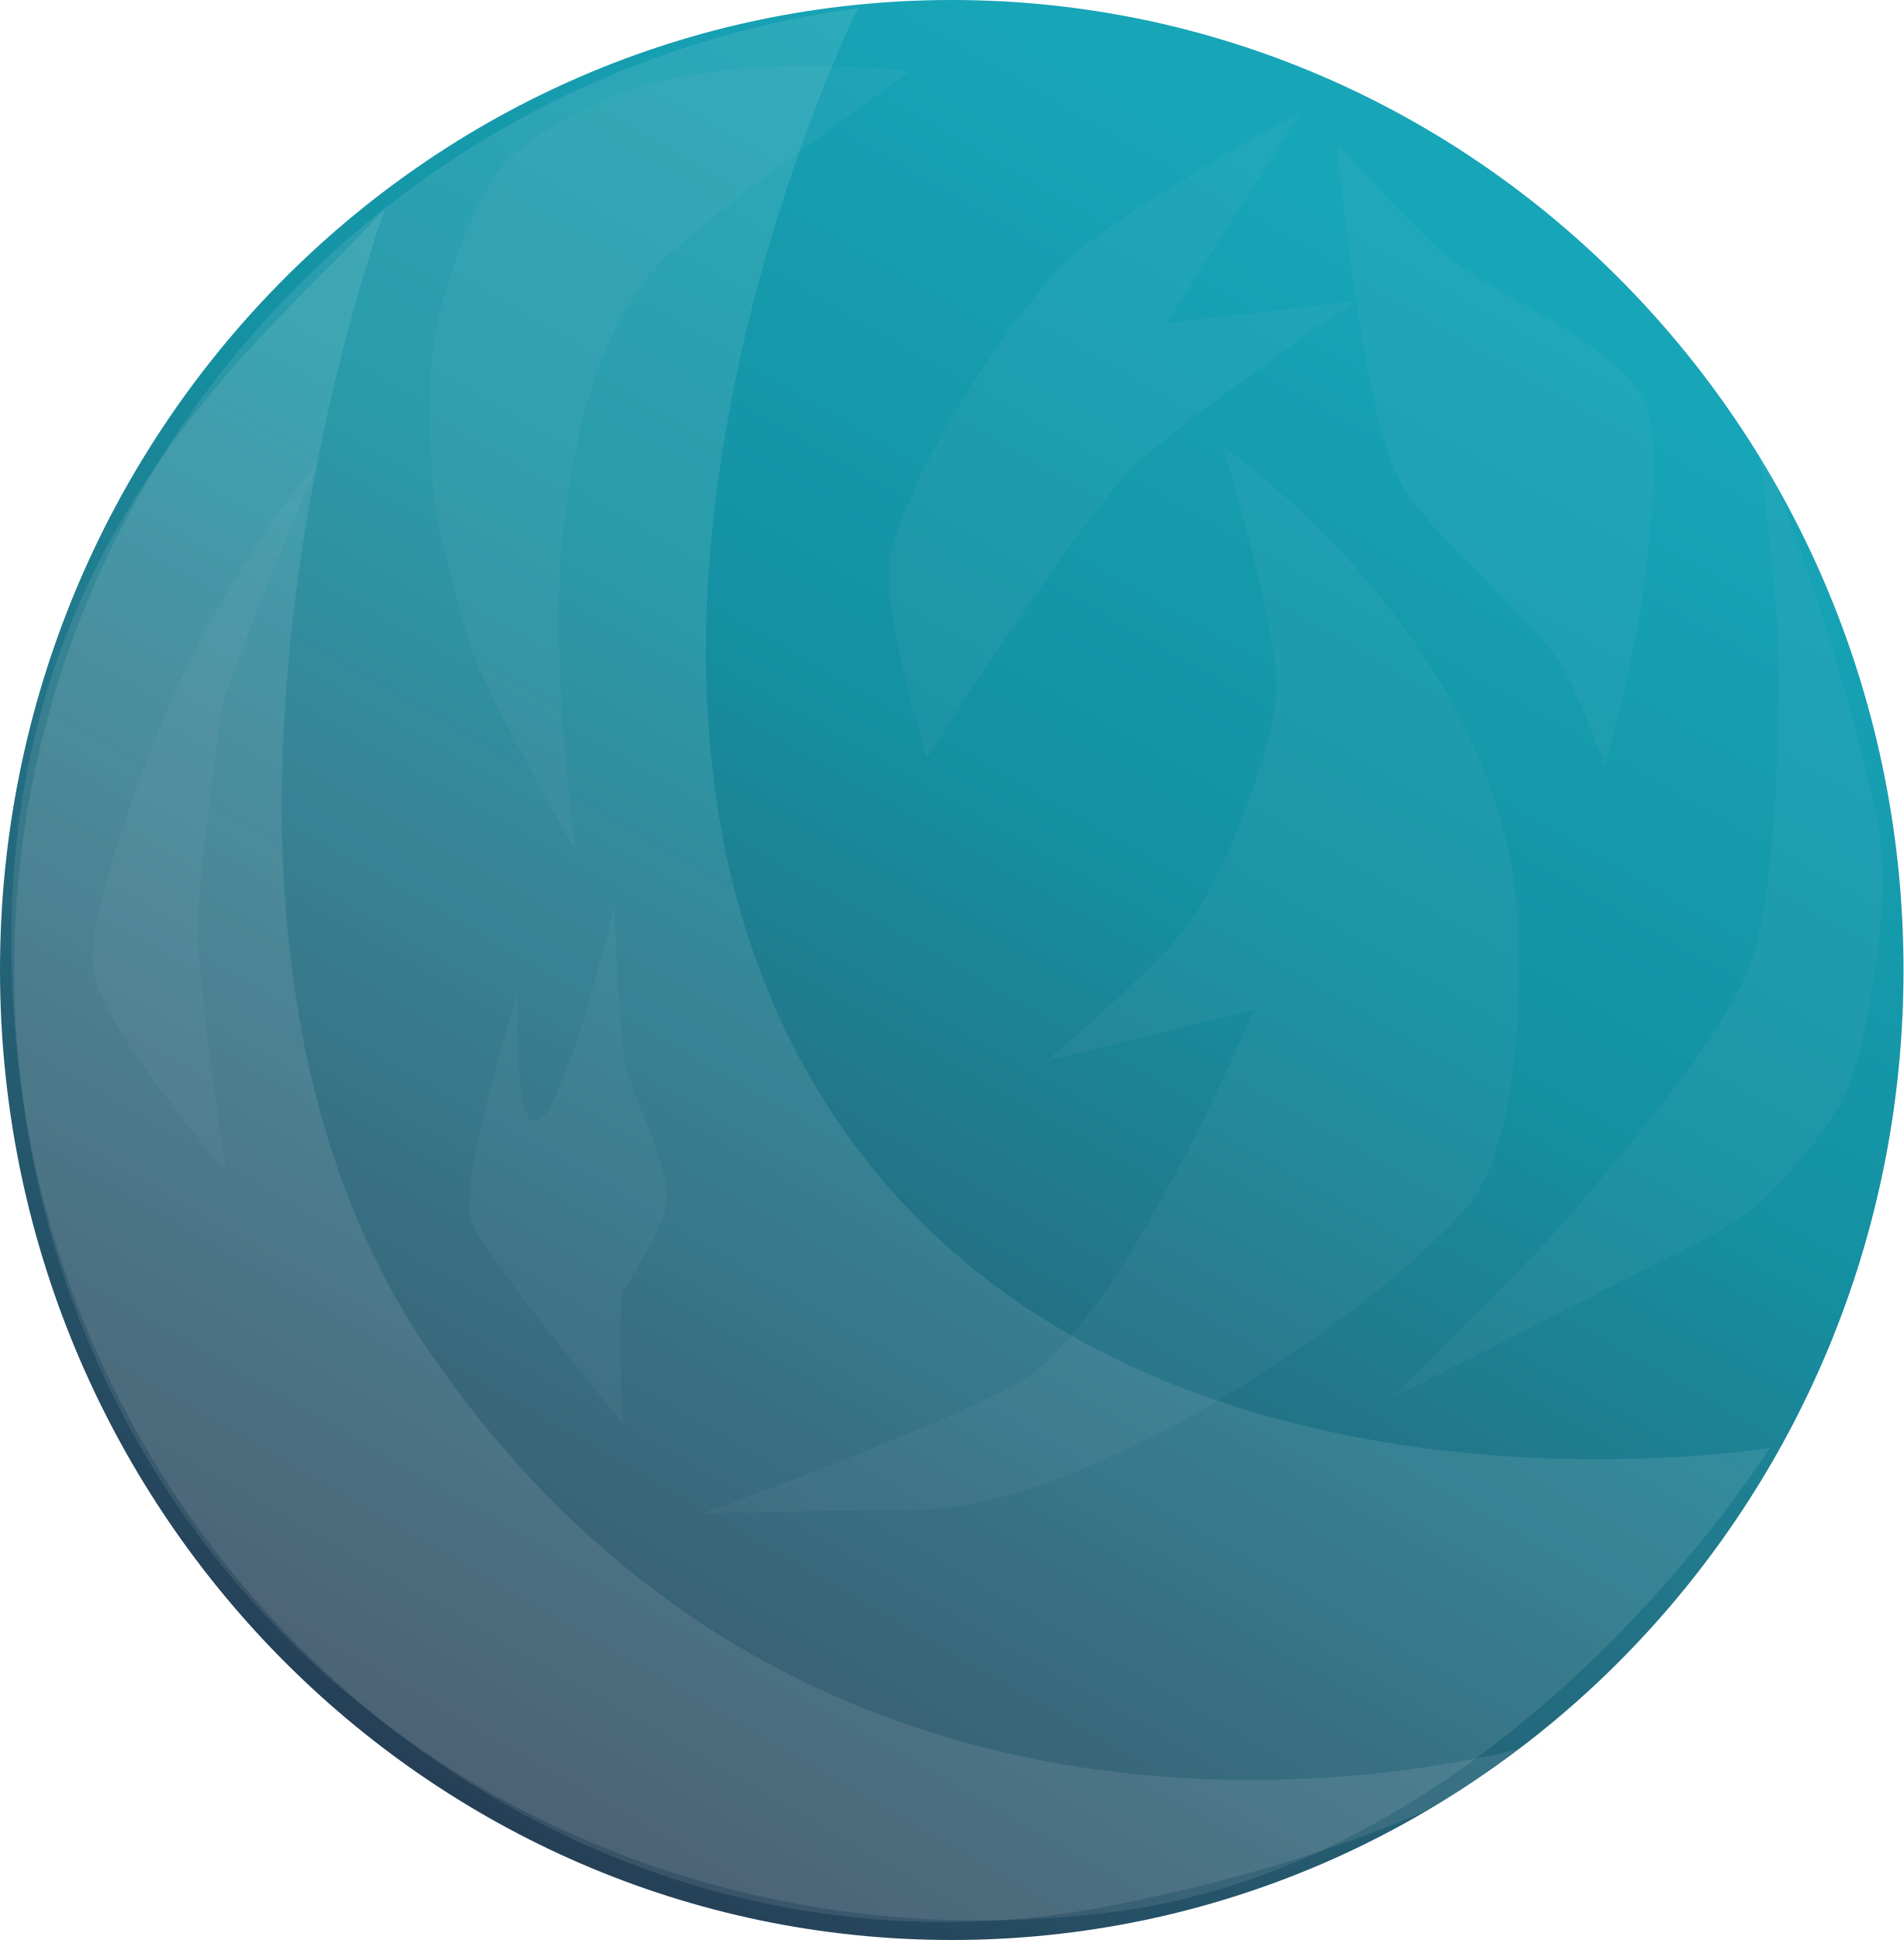
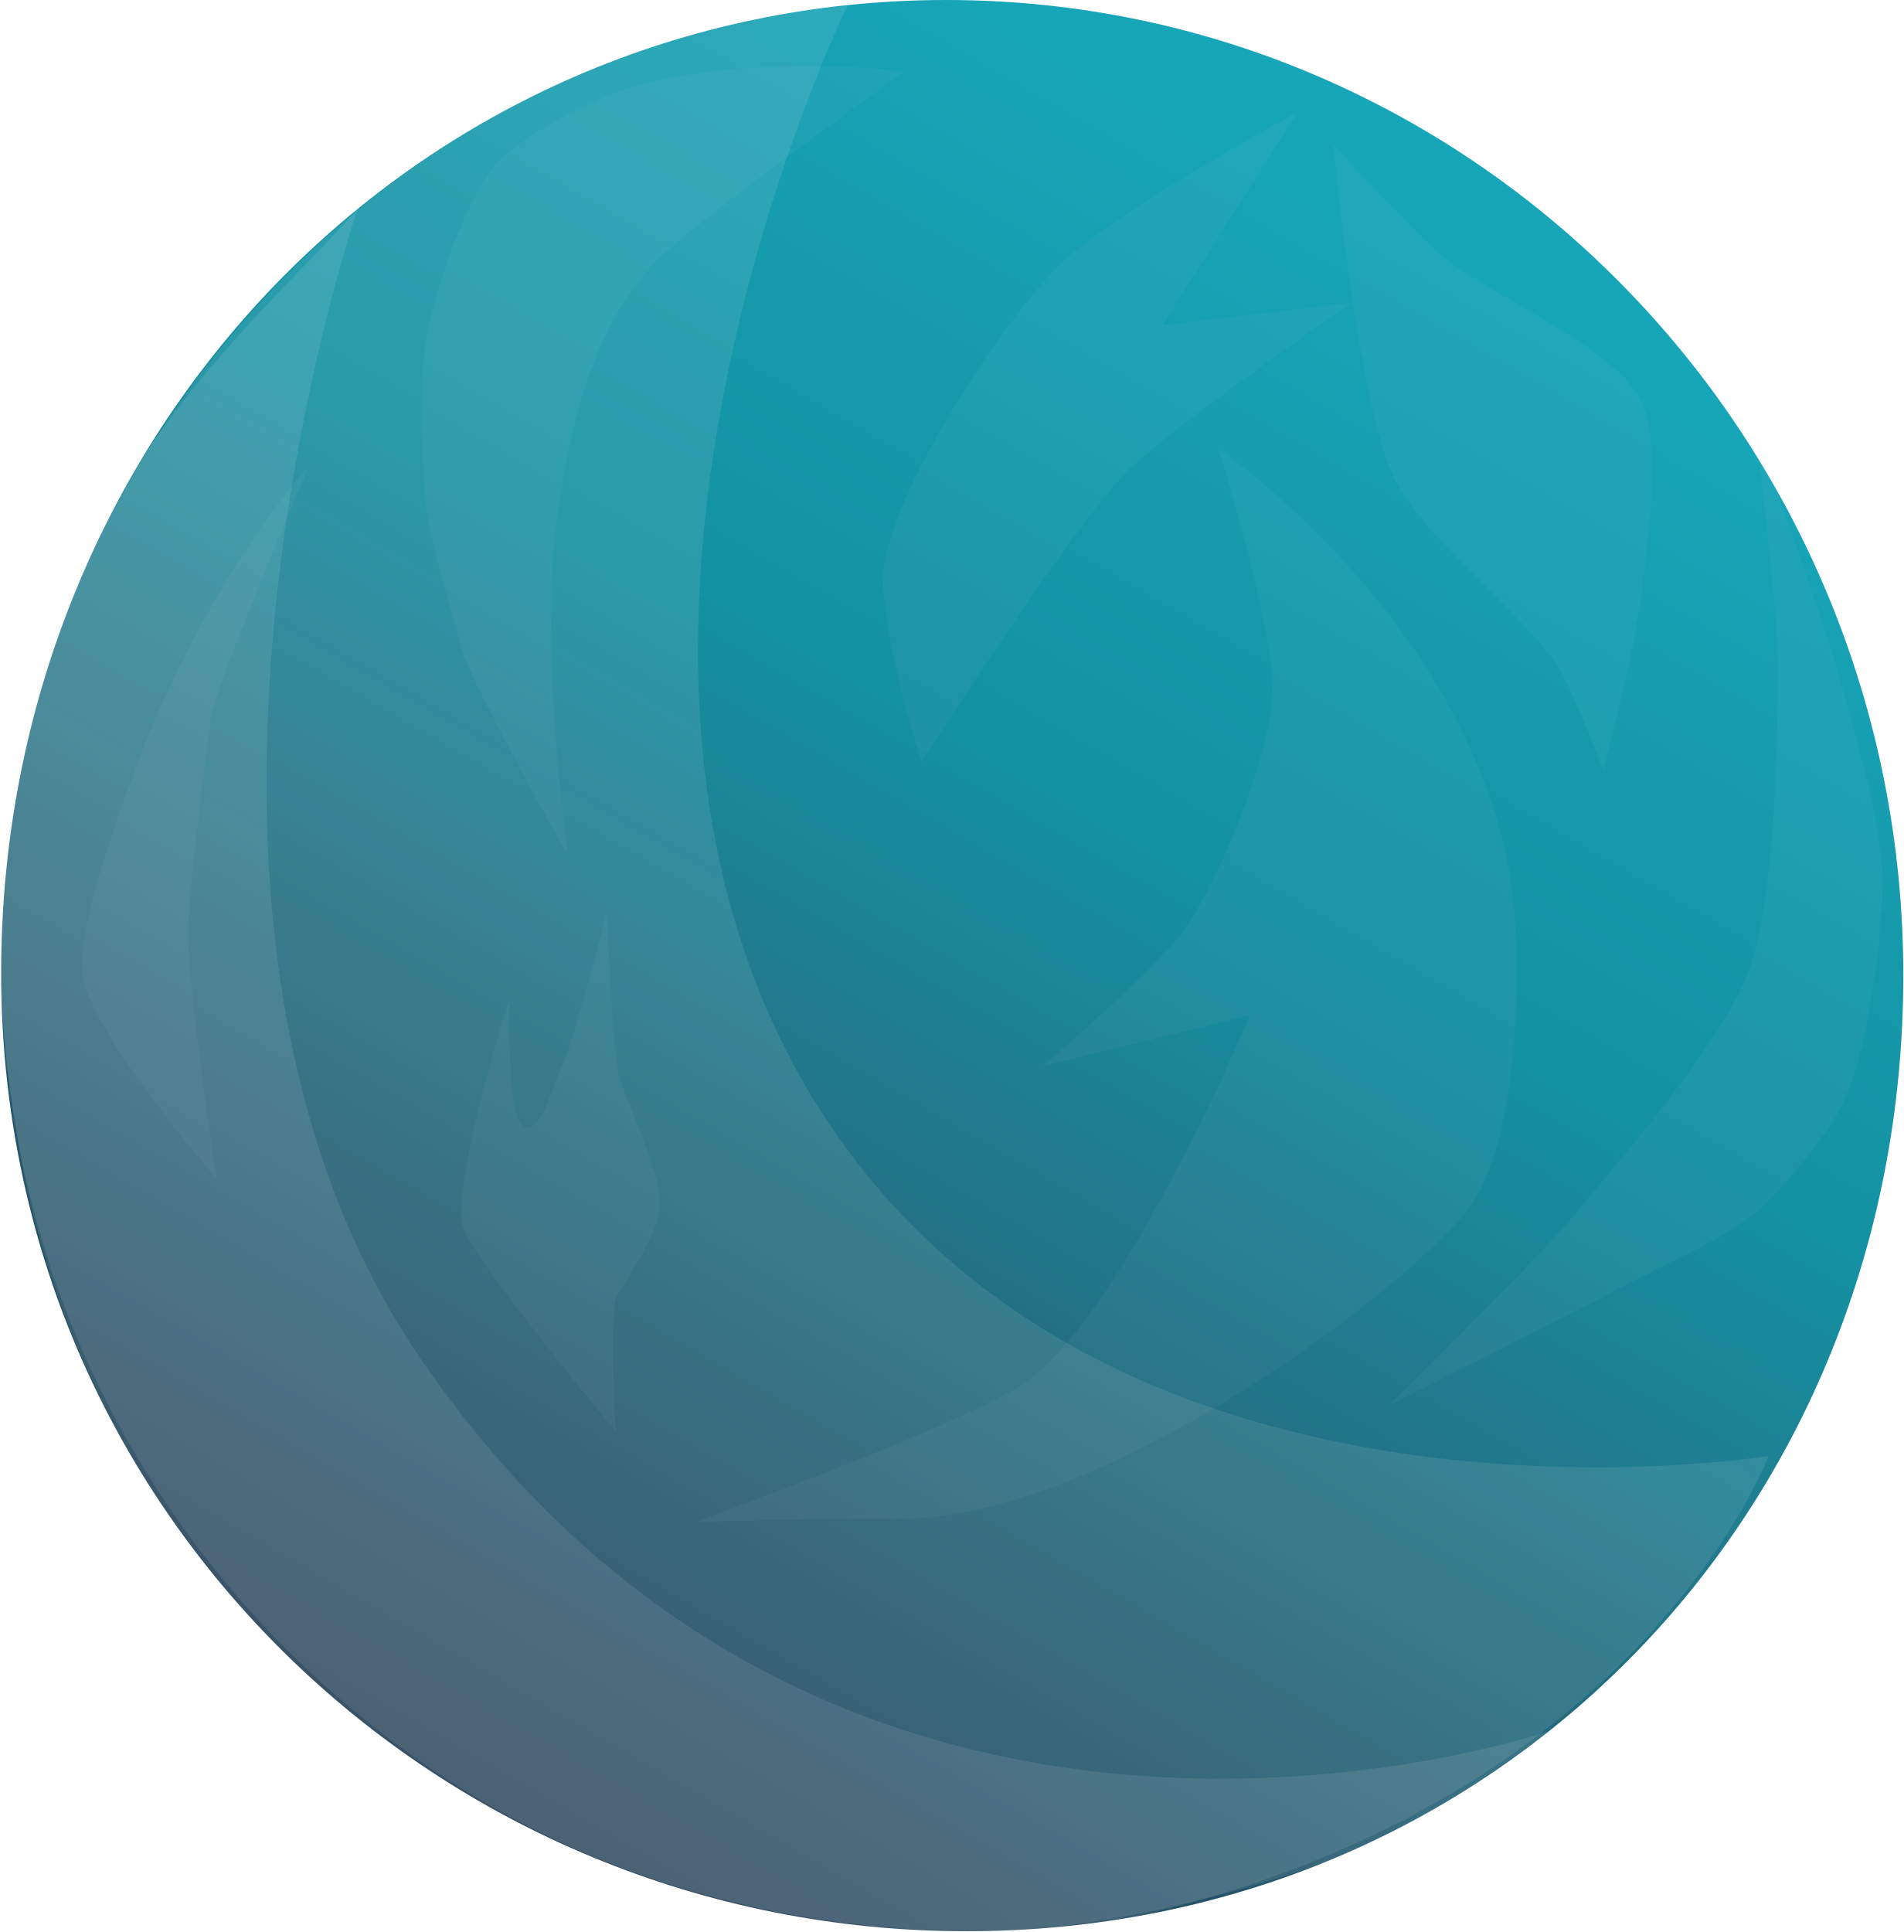
- <svg xmlns="http://www.w3.org/2000/svg" version="1.1" id="Layer_1" x="0px" y="0px" width="108.396px" height="110.456px" viewBox="894.115 653.096 108.396 110.456" enable-background="new 894.115 653.096 108.396 110.456" xml:space="preserve">
+ <svg xmlns="http://www.w3.org/2000/svg" version="1.1" id="Layer_1" x="0px" y="0px" width="221.334px" height="224.648px" viewBox="-116.782 -396.515 221.334 224.648" enable-background="new -116.782 -396.515 221.334 224.648" xml:space="preserve">
  <g>
-     <linearGradient id="SVGID_1_" gradientUnits="userSpaceOnUse" x1="1248.304" y1="1409.292" x2="1193.322" y2="1314.06" gradientTransform="matrix(1 0 0 -1 -272.5 2070)">
+     <linearGradient id="SVGID_1_" gradientUnits="userSpaceOnUse" x1="595.153" y1="-2004.627" x2="483.54" y2="-1811.309" gradientTransform="matrix(1 0 0 1 -545 1624)">
      <stop offset="0.059" style="stop-color:#17A5B8" />
      <stop offset="0.407" style="stop-color:#1490A1" />
      <stop offset="0.573" style="stop-color:#22798C" />
      <stop offset="0.927" style="stop-color:#26495F" />
      <stop offset="1" style="stop-color:#253F56" />
    </linearGradient>
-     <ellipse fill="url(#SVGID_1_)" cx="948.313" cy="708.324" rx="54.198" ry="55.228" />
-     <path opacity="0.1" fill="#F7F7F6" enable-background="new    " d="M994.887,735.534c0,0-14.591,23.572-37.513,26.44   c-30.372,3.8-57.874-16.042-61.949-46.271c-4.074-30.229,17.214-58.049,47.548-62.137c0,0-18.366,36.905-1.594,62.71   C957.874,741.653,994.887,735.534,994.887,735.534z" />
-     <path opacity="0.1" fill="#F7F7F6" enable-background="new    " d="M982.463,752.19c0,0-6.918,5.793-24.932,9.379   c-30.018,5.975-58.181-16.749-62.197-46.543s14.005-42.466,20.736-50.102c0,0-14.807,39.871,2.467,65.097   C942.412,764.887,982.463,752.19,982.463,752.19z" />
-     <path opacity="0.05" fill="#CEDDF0" enable-background="new    " d="M973.414,732.649c0,0,9.869-4.927,13.115-6.652   c1.924-1.023,5.957-2.823,7.615-4.237c1.562-1.332,4.248-4.575,5.077-6.453c1.305-2.96,2.203-9.531,2.115-12.765   c-0.079-2.927-1.745-8.615-2.538-11.433c-0.972-3.451-4.654-13.563-4.654-13.563s1.27,9.854,1.269,13.16   c-0.001,4.384-0.152,13.351-1.692,17.456c-1.468,3.914-7.051,10.391-9.731,13.599C981.558,724.672,973.414,732.649,973.414,732.649   z" />
-     <path opacity="0.05" fill="#CEDDF0" enable-background="new    " d="M973.685,680.194c1.537,3.199,7.413,7.719,9.308,10.72   c0.847,1.341,2.538,5.816,2.538,5.816s1.849-7.217,2.115-9.679c0.303-2.807,1.28-8.776,0-11.292   c-1.602-3.149-8.757-6.002-11.423-8.32c-1.628-1.415-6.001-6.199-6.001-6.199S971.599,675.852,973.685,680.194z" />
-     <path opacity="0.05" fill="#CEDDF0" enable-background="new    " d="M971.262,670.244c0,0-9.554,6.566-12.512,9.348   c-3.051,2.87-11.846,16.649-11.846,16.649s-2.592-8.351-2.115-11.148c0.815-4.783,6.385-13.279,9.731-16.794   c2.815-2.957,13.711-8.873,13.711-8.873l-7.687,12.082L971.262,670.244z" />
-     <path opacity="0.05" fill="#CEDDF0" enable-background="new    " d="M966.789,692.237c-0.092,3.475-2.822,10.162-4.701,13.086   c-1.576,2.453-8.344,8.149-8.344,8.149l11.766-2.888c0,0-6.763,16.183-12.477,20.628c-2.896,2.253-18.933,8.061-18.933,8.061   s8.54-0.254,11.386-0.186c11.699,0.281,30.015-13.784,32.71-18.002c2.637-4.128,2.897-14.725,1.839-19.508   c-3.125-14.12-16.277-23.039-16.277-23.039S966.882,688.731,966.789,692.237z" />
-     <path opacity="0.05" fill="#CEDDF0" enable-background="new    " d="M906.983,719.821c0,0-6.885-7.953-7.513-11.283   c-0.457-2.425,1.312-7.306,2.104-9.644c4.234-12.506,10.642-19.418,10.642-19.418s-5.334,12.536-5.534,14.203   c-0.28,2.341-1.387,10.256-1.299,12.612C905.538,710.491,906.983,719.821,906.983,719.821z" />
-     <path opacity="0.05" fill="#CEDDF0" enable-background="new    " d="M923.588,709.624c0,0-3.452,10.91-2.617,13.037   c0.847,2.159,8.62,11.476,8.62,11.476s-0.42-6.874,0.094-7.69c0.734-1.165,2.295-3.584,2.404-4.957   c0.165-2.075-1.996-5.93-2.404-7.971c-0.291-1.455-0.594-8.782-0.594-8.782s-1.843,7.344-2.561,8.782   c-0.441,0.883-0.977,3.287-1.953,3.431C923.346,717.134,923.588,709.624,923.588,709.624z" />
-     <path opacity="0.05" fill="#CEDDF0" enable-background="new    " d="M922.807,662.425c-1.718,1.939-3.409,7.054-3.906,9.596   c-0.482,2.464-0.311,7.551,0,10.042c0.246,1.971,1.468,5.777,1.953,7.703c0.492,1.953,6.033,11.769,6.033,11.769   s-1.67-11.769-0.595-19.166c0.401-2.759,1.313-9.896,5.373-14.266c2.268-2.442,14.285-10.94,14.285-10.94s-7.718-1.12-15.029,0.754   C928.673,658.494,924.346,660.689,922.807,662.425z" />
+     <path fill="url(#SVGID_1_)" d="M-6.744-396.515c61.467,0,111.295,50.775,111.295,113.41S57.091-171.959-4.376-171.959   s-112.272-48.793-112.272-111.428S-68.21-396.515-6.744-396.515z" />
+     <path opacity="0.1" fill="#F7F7F6" enable-background="new    " d="M88.896-227.23c0,0-15.61,41.764-77.033,54.294   c-62.369,7.803-118.844-32.942-127.211-95.017c-10.188-63.632,38.112-123.12,97.085-127.838c0,0-37.16,76.024-2.719,129.014   C12.89-214.664,88.896-227.23,88.896-227.23z" />
+     <path opacity="0.1" fill="#F7F7F6" enable-background="new    " d="M63.156-195.173c0,0-11.022,13.899-48.013,21.263   c-61.642,12.27-122.156-32.14-130.678-95.433c-8.238-61.183,26.521-87.178,40.343-102.858c0,0-28.168,81.849,7.304,133.65   C-18.861-166.953,63.156-195.173,63.156-195.173z" />
+     <path opacity="0.05" fill="#CEDDF0" enable-background="new    " d="M44.801-233.154c0,0,20.266-10.118,26.931-13.66   c3.951-2.101,12.233-5.797,15.637-8.701c3.208-2.735,8.723-9.395,10.426-13.251c2.68-6.078,4.524-19.572,4.343-26.213   c-0.162-6.011-3.583-17.691-5.212-23.477c-1.996-7.087-9.557-27.851-9.557-27.851s2.608,20.235,2.606,27.024   c-0.002,9.002-0.312,27.416-3.475,35.846c-3.015,8.037-14.479,21.338-19.983,27.925C61.525-249.535,44.801-233.154,44.801-233.154z   " />
+     <path opacity="0.05" fill="#CEDDF0" enable-background="new    " d="M45.357-340.87c3.156,6.569,15.223,15.851,19.114,22.013   c1.739,2.754,5.212,11.943,5.212,11.943s3.797-14.82,4.343-19.876c0.622-5.764,2.629-18.021,0-23.188   c-3.29-6.466-17.982-12.325-23.457-17.085c-3.343-2.906-12.323-12.73-12.323-12.73S41.074-349.786,45.357-340.87z" />
+     <path opacity="0.05" fill="#CEDDF0" enable-background="new    " d="M40.382-361.302c0,0-19.619,13.483-25.693,19.196   c-6.265,5.893-24.326,34.189-24.326,34.189s-5.323-17.149-4.343-22.892c1.674-9.822,13.112-27.268,19.983-34.486   c5.781-6.072,28.155-18.221,28.155-18.221l-15.785,24.81L40.382-361.302z" />
+     <path opacity="0.05" fill="#CEDDF0" enable-background="new    " d="M31.197-316.139c-0.189,7.136-5.795,20.868-9.653,26.872   c-3.236,5.037-17.134,16.734-17.134,16.734l24.161-5.93c0,0-13.888,33.232-25.621,42.359c-5.947,4.626-38.879,16.553-38.879,16.553   s17.537-0.522,23.381-0.382c24.024,0.577,61.635-28.305,67.17-36.967c5.415-8.477,5.949-30.238,3.776-40.059   c-6.417-28.995-33.425-47.31-33.425-47.31S31.388-323.339,31.197-316.139z" />
+     <path opacity="0.05" fill="#CEDDF0" enable-background="new    " d="M-91.614-259.496c0,0-14.138-16.331-15.428-23.17   c-0.938-4.98,2.694-15.003,4.321-19.804c8.694-25.681,21.853-39.875,21.853-39.875s-10.953,25.743-11.364,29.166   c-0.575,4.807-2.848,21.061-2.668,25.899C-94.582-278.655-91.614-259.496-91.614-259.496z" />
+     <path opacity="0.05" fill="#CEDDF0" enable-background="new    " d="M-57.516-280.435c0,0-7.089,22.404-5.374,26.771   c1.739,4.433,17.701,23.566,17.701,23.566s-0.862-14.116,0.193-15.791c1.507-2.392,4.713-7.36,4.937-10.179   c0.339-4.261-4.099-12.177-4.937-16.368c-0.598-2.988-1.22-18.034-1.22-18.034S-50-275.39-51.475-272.437   c-0.906,1.813-2.006,6.75-4.01,7.046C-58.013-265.014-57.516-280.435-57.516-280.435z" />
+     <path opacity="0.05" fill="#CEDDF0" enable-background="new    " d="M-59.12-377.358c-3.528,3.982-7,14.485-8.021,19.705   c-0.99,5.06-0.639,15.506,0,20.621c0.505,4.047,3.015,11.863,4.01,15.818c1.01,4.01,12.389,24.167,12.389,24.167   s-3.429-24.167-1.222-39.357c0.823-5.666,2.696-20.321,11.033-29.295c4.657-5.015,29.334-22.465,29.334-22.465   s-15.849-2.3-30.862,1.548C-47.074-385.43-55.96-380.923-59.12-377.358z" />
  </g>
</svg>
